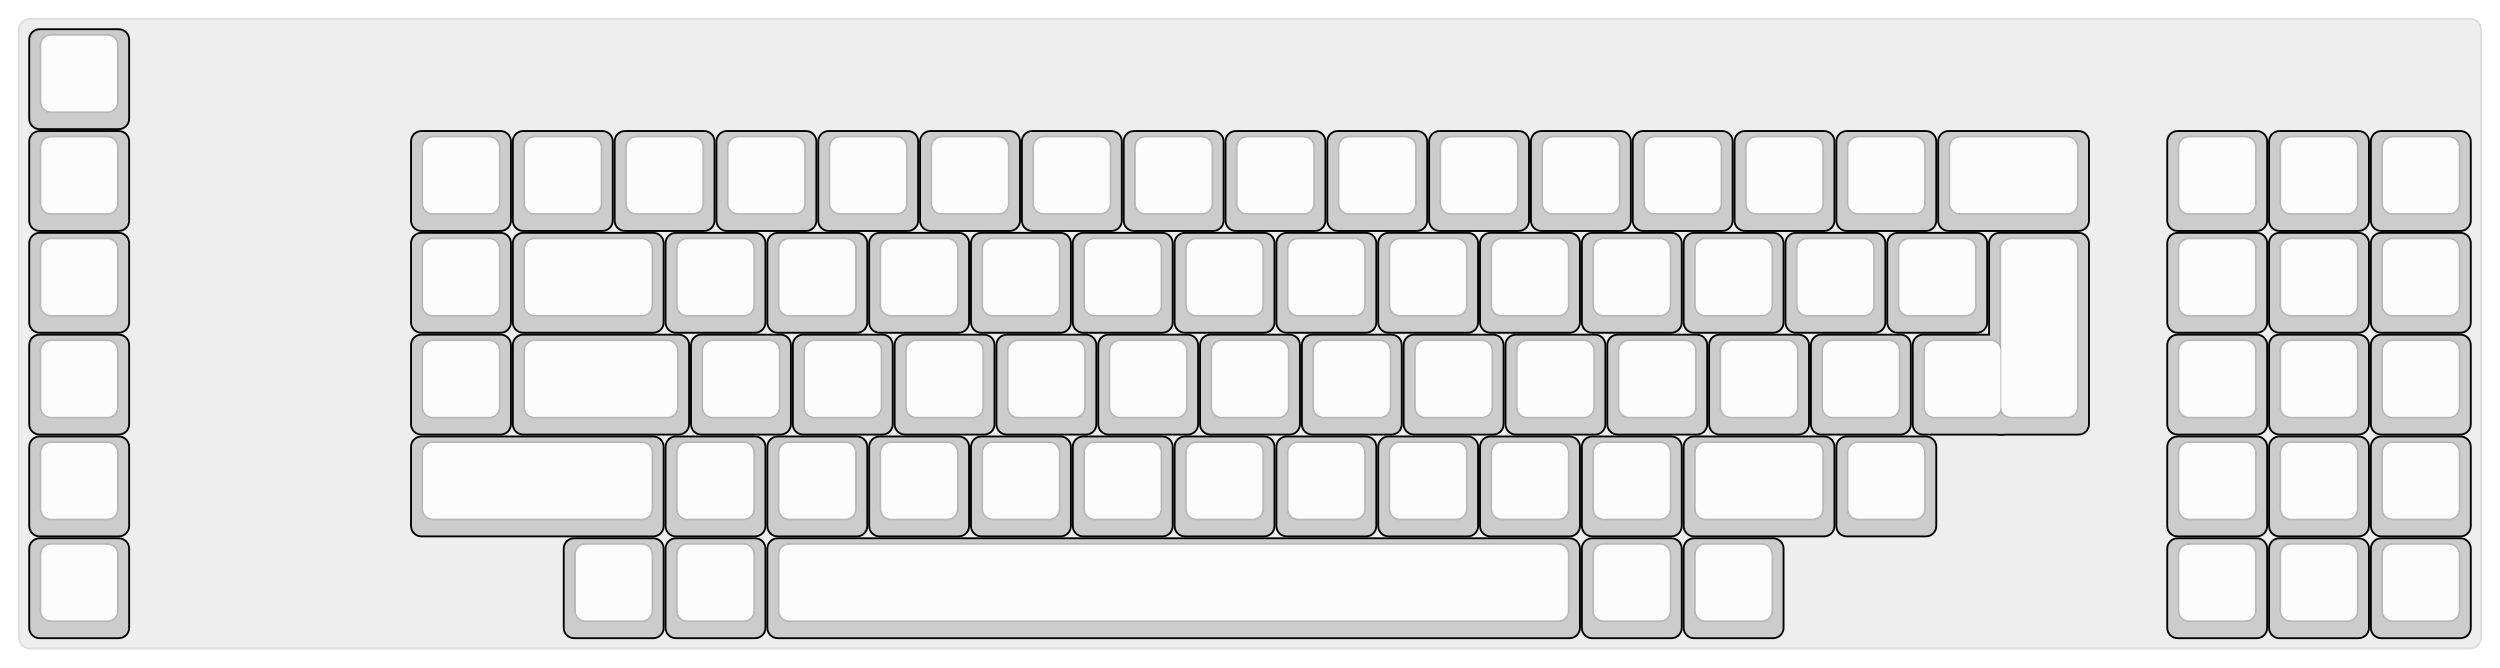
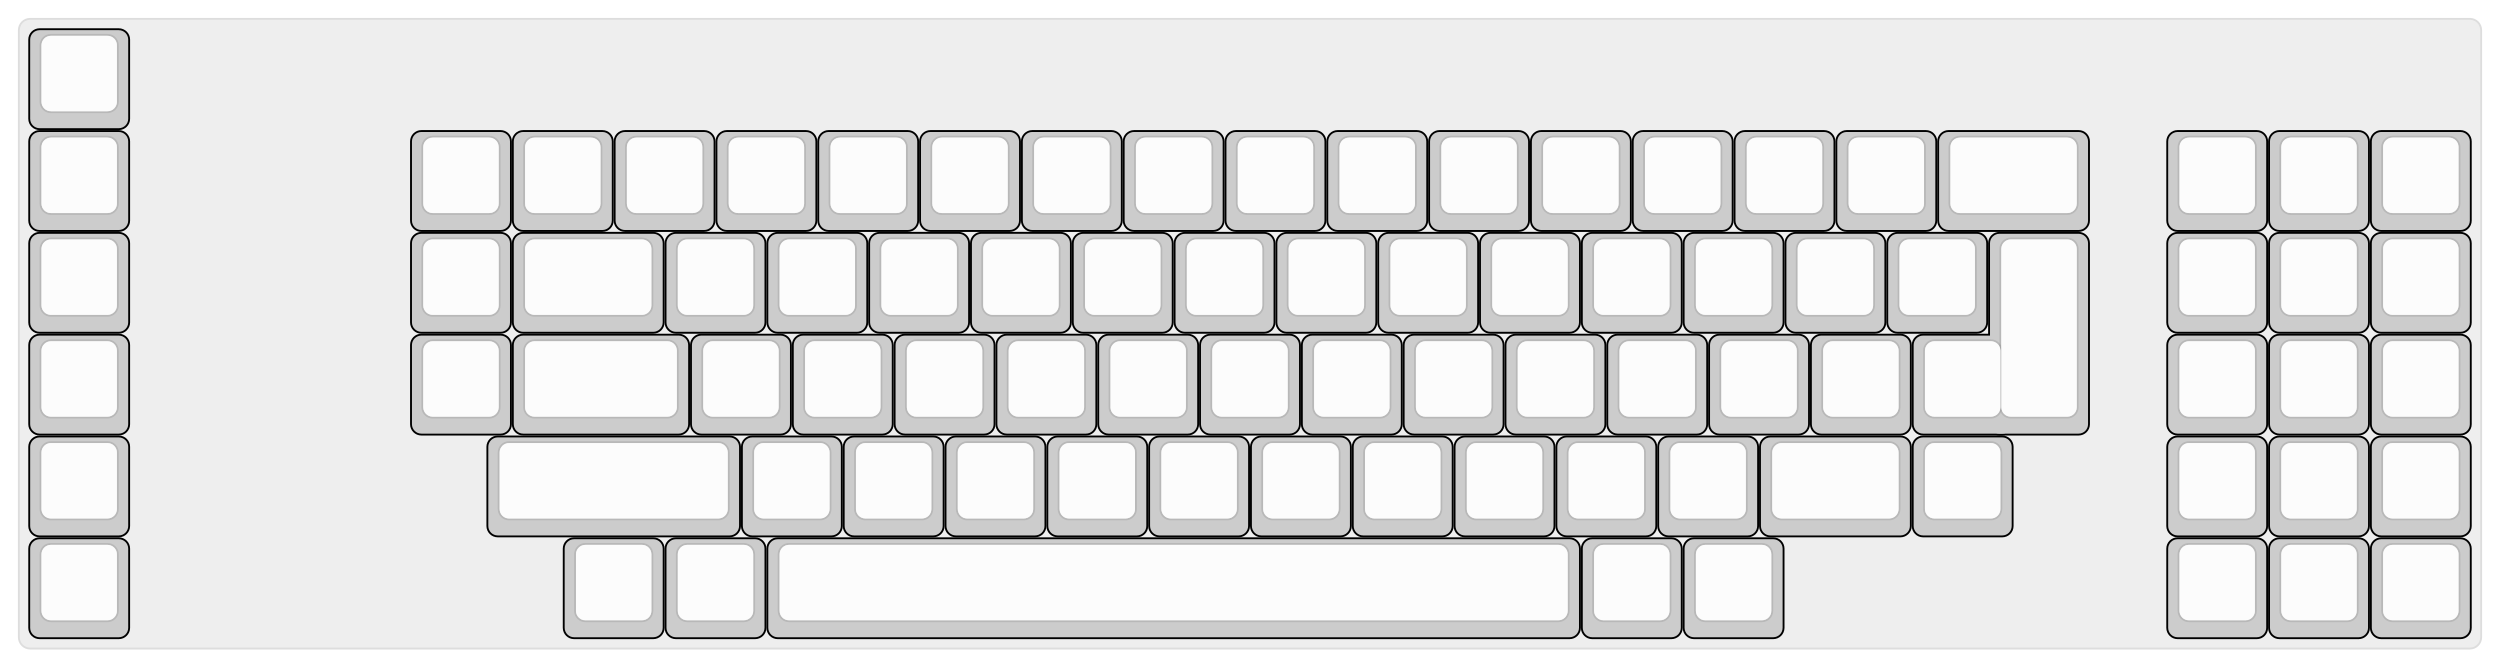
<svg xmlns="http://www.w3.org/2000/svg" xmlns:xlink="http://www.w3.org/1999/xlink" width="1326px" height="354px" viewBox="0 0 1326 354">
  <style type="text/css">
    .keycap .border { stroke: black; stroke-width: 2; }
    .keycap .inner.border { stroke: rgba(0,0,0,.1); }
    </style>
  <defs>
    <linearGradient id="DCS">
      <stop offset="0%" stop-color="black" stop-opacity="0" />
      <stop offset="40%" stop-color="black" stop-opacity="0.1" />
      <stop offset="60%" stop-color="black" stop-opacity="0.1" />
      <stop offset="100%" stop-color="black" stop-opacity="0" />
    </linearGradient>
    <linearGradient id="SPACE" x1="0%" x2="0%" y1="0%" y2="100%">
      <stop offset="0%" stop-color="black" stop-opacity="0.1" />
      <stop offset="20%" stop-color="black" stop-opacity="0.0" />
      <stop offset="40%" stop-color="black" stop-opacity="0.0" />
      <stop offset="100%" stop-color="black" stop-opacity="0.1" />
    </linearGradient>
    <radialGradient id="DSA">
      <stop offset="0%" stop-color="black" stop-opacity="0.1" />
      <stop offset="10%" stop-color="black" stop-opacity="0.1" />
      <stop offset="100%" stop-color="black" stop-opacity="0" />
    </radialGradient>
    <radialGradient id="SA" xlink:href="#DSA" />
  </defs>
  <g transform="translate(10,10)">
    <rect width="1306" height="334" stroke="#ddd" stroke-width="1" fill="#eeeeee" rx="6" />
    <g transform="translate(5,5)">
      <g class="  keycap">
        <rect x="1" y="1" width="52" height="52" rx="5" fill="#cccccc" class="outer border" />
        <rect x="1" y="1" width="52" height="52" rx="5" fill="#cccccc" />
        <rect x="7" y="4" width="40" height="40" rx="5" fill="#fcfcfc" class="inner border" />
        <rect x="7" y="4" width="40" height="40" rx="5" fill="#fcfcfc" />
      </g>
+       <g class=" decal keycap">
+ 
+    
+   </g>
      <g class="  keycap">
        <rect x="1" y="55" width="52" height="52" rx="5" fill="#cccccc" class="outer border" />
        <rect x="1" y="55" width="52" height="52" rx="5" fill="#cccccc" />
        <rect x="7" y="58" width="40" height="40" rx="5" fill="#fcfcfc" class="inner border" />
        <rect x="7" y="58" width="40" height="40" rx="5" fill="#fcfcfc" />
      </g>
+       <g class=" decal keycap">
+ 
+    
+   </g>
      <g class="  keycap">
        <rect x="203.5" y="55" width="52" height="52" rx="5" fill="#cccccc" class="outer border" />
        <rect x="203.5" y="55" width="52" height="52" rx="5" fill="#cccccc" />
        <rect x="209.5" y="58" width="40" height="40" rx="5" fill="#fcfcfc" class="inner border" />
        <rect x="209.5" y="58" width="40" height="40" rx="5" fill="#fcfcfc" />
      </g>
      <g class="  keycap">
        <rect x="257.5" y="55" width="52" height="52" rx="5" fill="#cccccc" class="outer border" />
        <rect x="257.5" y="55" width="52" height="52" rx="5" fill="#cccccc" />
        <rect x="263.5" y="58" width="40" height="40" rx="5" fill="#fcfcfc" class="inner border" />
        <rect x="263.5" y="58" width="40" height="40" rx="5" fill="#fcfcfc" />
      </g>
      <g class="  keycap">
        <rect x="311.5" y="55" width="52" height="52" rx="5" fill="#cccccc" class="outer border" />
        <rect x="311.5" y="55" width="52" height="52" rx="5" fill="#cccccc" />
        <rect x="317.5" y="58" width="40" height="40" rx="5" fill="#fcfcfc" class="inner border" />
        <rect x="317.5" y="58" width="40" height="40" rx="5" fill="#fcfcfc" />
      </g>
      <g class="  keycap">
        <rect x="365.5" y="55" width="52" height="52" rx="5" fill="#cccccc" class="outer border" />
        <rect x="365.5" y="55" width="52" height="52" rx="5" fill="#cccccc" />
        <rect x="371.5" y="58" width="40" height="40" rx="5" fill="#fcfcfc" class="inner border" />
        <rect x="371.5" y="58" width="40" height="40" rx="5" fill="#fcfcfc" />
      </g>
      <g class="  keycap">
        <rect x="419.5" y="55" width="52" height="52" rx="5" fill="#cccccc" class="outer border" />
        <rect x="419.5" y="55" width="52" height="52" rx="5" fill="#cccccc" />
        <rect x="425.5" y="58" width="40" height="40" rx="5" fill="#fcfcfc" class="inner border" />
        <rect x="425.5" y="58" width="40" height="40" rx="5" fill="#fcfcfc" />
      </g>
      <g class="  keycap">
        <rect x="473.5" y="55" width="52" height="52" rx="5" fill="#cccccc" class="outer border" />
        <rect x="473.5" y="55" width="52" height="52" rx="5" fill="#cccccc" />
        <rect x="479.5" y="58" width="40" height="40" rx="5" fill="#fcfcfc" class="inner border" />
        <rect x="479.5" y="58" width="40" height="40" rx="5" fill="#fcfcfc" />
      </g>
      <g class="  keycap">
        <rect x="527.5" y="55" width="52" height="52" rx="5" fill="#cccccc" class="outer border" />
        <rect x="527.5" y="55" width="52" height="52" rx="5" fill="#cccccc" />
        <rect x="533.5" y="58" width="40" height="40" rx="5" fill="#fcfcfc" class="inner border" />
        <rect x="533.5" y="58" width="40" height="40" rx="5" fill="#fcfcfc" />
      </g>
      <g class="  keycap">
        <rect x="581.5" y="55" width="52" height="52" rx="5" fill="#cccccc" class="outer border" />
        <rect x="581.5" y="55" width="52" height="52" rx="5" fill="#cccccc" />
        <rect x="587.5" y="58" width="40" height="40" rx="5" fill="#fcfcfc" class="inner border" />
        <rect x="587.5" y="58" width="40" height="40" rx="5" fill="#fcfcfc" />
      </g>
      <g class="  keycap">
        <rect x="635.5" y="55" width="52" height="52" rx="5" fill="#cccccc" class="outer border" />
        <rect x="635.5" y="55" width="52" height="52" rx="5" fill="#cccccc" />
        <rect x="641.5" y="58" width="40" height="40" rx="5" fill="#fcfcfc" class="inner border" />
        <rect x="641.5" y="58" width="40" height="40" rx="5" fill="#fcfcfc" />
      </g>
      <g class="  keycap">
        <rect x="689.5" y="55" width="52" height="52" rx="5" fill="#cccccc" class="outer border" />
        <rect x="689.5" y="55" width="52" height="52" rx="5" fill="#cccccc" />
        <rect x="695.5" y="58" width="40" height="40" rx="5" fill="#fcfcfc" class="inner border" />
        <rect x="695.5" y="58" width="40" height="40" rx="5" fill="#fcfcfc" />
      </g>
      <g class="  keycap">
        <rect x="743.5" y="55" width="52" height="52" rx="5" fill="#cccccc" class="outer border" />
        <rect x="743.5" y="55" width="52" height="52" rx="5" fill="#cccccc" />
        <rect x="749.5" y="58" width="40" height="40" rx="5" fill="#fcfcfc" class="inner border" />
        <rect x="749.5" y="58" width="40" height="40" rx="5" fill="#fcfcfc" />
      </g>
      <g class="  keycap">
        <rect x="797.5" y="55" width="52" height="52" rx="5" fill="#cccccc" class="outer border" />
        <rect x="797.5" y="55" width="52" height="52" rx="5" fill="#cccccc" />
        <rect x="803.5" y="58" width="40" height="40" rx="5" fill="#fcfcfc" class="inner border" />
        <rect x="803.5" y="58" width="40" height="40" rx="5" fill="#fcfcfc" />
      </g>
      <g class="  keycap">
        <rect x="851.5" y="55" width="52" height="52" rx="5" fill="#cccccc" class="outer border" />
        <rect x="851.5" y="55" width="52" height="52" rx="5" fill="#cccccc" />
        <rect x="857.5" y="58" width="40" height="40" rx="5" fill="#fcfcfc" class="inner border" />
        <rect x="857.5" y="58" width="40" height="40" rx="5" fill="#fcfcfc" />
      </g>
      <g class="  keycap">
        <rect x="905.5" y="55" width="52" height="52" rx="5" fill="#cccccc" class="outer border" />
        <rect x="905.5" y="55" width="52" height="52" rx="5" fill="#cccccc" />
        <rect x="911.5" y="58" width="40" height="40" rx="5" fill="#fcfcfc" class="inner border" />
        <rect x="911.5" y="58" width="40" height="40" rx="5" fill="#fcfcfc" />
      </g>
      <g class="  keycap">
        <rect x="959.5" y="55" width="52" height="52" rx="5" fill="#cccccc" class="outer border" />
        <rect x="959.5" y="55" width="52" height="52" rx="5" fill="#cccccc" />
        <rect x="965.5" y="58" width="40" height="40" rx="5" fill="#fcfcfc" class="inner border" />
        <rect x="965.5" y="58" width="40" height="40" rx="5" fill="#fcfcfc" />
      </g>
      <g class="  keycap">
        <rect x="1013.5" y="55" width="79" height="52" rx="5" fill="#cccccc" class="outer border" />
        <rect x="1013.5" y="55" width="79" height="52" rx="5" fill="#cccccc" />
        <rect x="1019.5" y="58" width="67" height="40" rx="5" fill="#fcfcfc" class="inner border" />
        <rect x="1019.5" y="58" width="67" height="40" rx="5" fill="#fcfcfc" />
      </g>
      <g class="  keycap">
        <rect x="1135" y="55" width="52" height="52" rx="5" fill="#cccccc" class="outer border" />
        <rect x="1135" y="55" width="52" height="52" rx="5" fill="#cccccc" />
        <rect x="1141" y="58" width="40" height="40" rx="5" fill="#fcfcfc" class="inner border" />
        <rect x="1141" y="58" width="40" height="40" rx="5" fill="#fcfcfc" />
      </g>
      <g class="  keycap">
        <rect x="1189" y="55" width="52" height="52" rx="5" fill="#cccccc" class="outer border" />
        <rect x="1189" y="55" width="52" height="52" rx="5" fill="#cccccc" />
        <rect x="1195" y="58" width="40" height="40" rx="5" fill="#fcfcfc" class="inner border" />
        <rect x="1195" y="58" width="40" height="40" rx="5" fill="#fcfcfc" />
      </g>
      <g class="  keycap">
        <rect x="1243" y="55" width="52" height="52" rx="5" fill="#cccccc" class="outer border" />
        <rect x="1243" y="55" width="52" height="52" rx="5" fill="#cccccc" />
        <rect x="1249" y="58" width="40" height="40" rx="5" fill="#fcfcfc" class="inner border" />
        <rect x="1249" y="58" width="40" height="40" rx="5" fill="#fcfcfc" />
      </g>
      <g class="  keycap">
        <rect x="1" y="109" width="52" height="52" rx="5" fill="#cccccc" class="outer border" />
        <rect x="1" y="109" width="52" height="52" rx="5" fill="#cccccc" />
        <rect x="7" y="112" width="40" height="40" rx="5" fill="#fcfcfc" class="inner border" />
        <rect x="7" y="112" width="40" height="40" rx="5" fill="#fcfcfc" />
      </g>
+       <g class=" decal keycap">
+ 
+    
+   </g>
      <g class="  keycap">
        <rect x="203.5" y="109" width="52" height="52" rx="5" fill="#cccccc" class="outer border" />
        <rect x="203.5" y="109" width="52" height="52" rx="5" fill="#cccccc" />
        <rect x="209.5" y="112" width="40" height="40" rx="5" fill="#fcfcfc" class="inner border" />
        <rect x="209.5" y="112" width="40" height="40" rx="5" fill="#fcfcfc" />
      </g>
      <g class="  keycap">
        <rect x="257.5" y="109" width="79" height="52" rx="5" fill="#cccccc" class="outer border" />
        <rect x="257.5" y="109" width="79" height="52" rx="5" fill="#cccccc" />
        <rect x="263.5" y="112" width="67" height="40" rx="5" fill="#fcfcfc" class="inner border" />
        <rect x="263.5" y="112" width="67" height="40" rx="5" fill="#fcfcfc" />
      </g>
      <g class="  keycap">
        <rect x="338.5" y="109" width="52" height="52" rx="5" fill="#cccccc" class="outer border" />
        <rect x="338.5" y="109" width="52" height="52" rx="5" fill="#cccccc" />
        <rect x="344.5" y="112" width="40" height="40" rx="5" fill="#fcfcfc" class="inner border" />
        <rect x="344.5" y="112" width="40" height="40" rx="5" fill="#fcfcfc" />
      </g>
      <g class="  keycap">
        <rect x="392.5" y="109" width="52" height="52" rx="5" fill="#cccccc" class="outer border" />
        <rect x="392.5" y="109" width="52" height="52" rx="5" fill="#cccccc" />
        <rect x="398.5" y="112" width="40" height="40" rx="5" fill="#fcfcfc" class="inner border" />
        <rect x="398.5" y="112" width="40" height="40" rx="5" fill="#fcfcfc" />
      </g>
      <g class="  keycap">
        <rect x="446.5" y="109" width="52" height="52" rx="5" fill="#cccccc" class="outer border" />
        <rect x="446.5" y="109" width="52" height="52" rx="5" fill="#cccccc" />
        <rect x="452.5" y="112" width="40" height="40" rx="5" fill="#fcfcfc" class="inner border" />
        <rect x="452.5" y="112" width="40" height="40" rx="5" fill="#fcfcfc" />
      </g>
      <g class="  keycap">
        <rect x="500.5" y="109" width="52" height="52" rx="5" fill="#cccccc" class="outer border" />
        <rect x="500.5" y="109" width="52" height="52" rx="5" fill="#cccccc" />
        <rect x="506.5" y="112" width="40" height="40" rx="5" fill="#fcfcfc" class="inner border" />
        <rect x="506.5" y="112" width="40" height="40" rx="5" fill="#fcfcfc" />
      </g>
      <g class="  keycap">
        <rect x="554.5" y="109" width="52" height="52" rx="5" fill="#cccccc" class="outer border" />
        <rect x="554.5" y="109" width="52" height="52" rx="5" fill="#cccccc" />
        <rect x="560.5" y="112" width="40" height="40" rx="5" fill="#fcfcfc" class="inner border" />
        <rect x="560.5" y="112" width="40" height="40" rx="5" fill="#fcfcfc" />
      </g>
      <g class="  keycap">
        <rect x="608.5" y="109" width="52" height="52" rx="5" fill="#cccccc" class="outer border" />
        <rect x="608.5" y="109" width="52" height="52" rx="5" fill="#cccccc" />
        <rect x="614.5" y="112" width="40" height="40" rx="5" fill="#fcfcfc" class="inner border" />
        <rect x="614.5" y="112" width="40" height="40" rx="5" fill="#fcfcfc" />
      </g>
      <g class="  keycap">
        <rect x="662.5" y="109" width="52" height="52" rx="5" fill="#cccccc" class="outer border" />
        <rect x="662.5" y="109" width="52" height="52" rx="5" fill="#cccccc" />
        <rect x="668.5" y="112" width="40" height="40" rx="5" fill="#fcfcfc" class="inner border" />
        <rect x="668.5" y="112" width="40" height="40" rx="5" fill="#fcfcfc" />
      </g>
      <g class="  keycap">
        <rect x="716.5" y="109" width="52" height="52" rx="5" fill="#cccccc" class="outer border" />
        <rect x="716.5" y="109" width="52" height="52" rx="5" fill="#cccccc" />
        <rect x="722.5" y="112" width="40" height="40" rx="5" fill="#fcfcfc" class="inner border" />
        <rect x="722.5" y="112" width="40" height="40" rx="5" fill="#fcfcfc" />
      </g>
      <g class="  keycap">
        <rect x="770.5" y="109" width="52" height="52" rx="5" fill="#cccccc" class="outer border" />
        <rect x="770.5" y="109" width="52" height="52" rx="5" fill="#cccccc" />
        <rect x="776.5" y="112" width="40" height="40" rx="5" fill="#fcfcfc" class="inner border" />
        <rect x="776.5" y="112" width="40" height="40" rx="5" fill="#fcfcfc" />
      </g>
      <g class="  keycap">
        <rect x="824.5" y="109" width="52" height="52" rx="5" fill="#cccccc" class="outer border" />
        <rect x="824.5" y="109" width="52" height="52" rx="5" fill="#cccccc" />
        <rect x="830.5" y="112" width="40" height="40" rx="5" fill="#fcfcfc" class="inner border" />
        <rect x="830.5" y="112" width="40" height="40" rx="5" fill="#fcfcfc" />
      </g>
      <g class="  keycap">
        <rect x="878.5" y="109" width="52" height="52" rx="5" fill="#cccccc" class="outer border" />
        <rect x="878.5" y="109" width="52" height="52" rx="5" fill="#cccccc" />
        <rect x="884.5" y="112" width="40" height="40" rx="5" fill="#fcfcfc" class="inner border" />
        <rect x="884.5" y="112" width="40" height="40" rx="5" fill="#fcfcfc" />
      </g>
      <g class="  keycap">
        <rect x="932.5" y="109" width="52" height="52" rx="5" fill="#cccccc" class="outer border" />
        <rect x="932.5" y="109" width="52" height="52" rx="5" fill="#cccccc" />
        <rect x="938.5" y="112" width="40" height="40" rx="5" fill="#fcfcfc" class="inner border" />
        <rect x="938.5" y="112" width="40" height="40" rx="5" fill="#fcfcfc" />
      </g>
      <g class="  keycap">
        <rect x="986.5" y="109" width="52" height="52" rx="5" fill="#cccccc" class="outer border" />
        <rect x="986.5" y="109" width="52" height="52" rx="5" fill="#cccccc" />
        <rect x="992.5" y="112" width="40" height="40" rx="5" fill="#fcfcfc" class="inner border" />
        <rect x="992.5" y="112" width="40" height="40" rx="5" fill="#fcfcfc" />
      </g>
      <g class="  keycap">
        <rect x="1040.5" y="109" width="52" height="106" rx="5" fill="#cccccc" class="outer border" />
        <rect x="1000" y="163" width="52" height="52" rx="5" fill="#cccccc" class="outer border" />
        <rect x="1040.5" y="109" width="52" height="106" rx="5" fill="#cccccc" />
        <rect x="1000" y="163" width="52" height="52" rx="5" fill="#cccccc" />
        <rect x="1046.5" y="112" width="40" height="94" rx="5" fill="#fcfcfc" class="inner border" />
        <rect x="1006" y="166" width="40" height="40" rx="5" fill="#fcfcfc" class="inner border" />
        <rect x="1046.5" y="112" width="40" height="94" rx="5" fill="#fcfcfc" />
        <rect x="1006" y="166" width="40" height="40" rx="5" fill="#fcfcfc" />
      </g>
      <g class="  keycap">
        <rect x="1135" y="109" width="52" height="52" rx="5" fill="#cccccc" class="outer border" />
        <rect x="1135" y="109" width="52" height="52" rx="5" fill="#cccccc" />
        <rect x="1141" y="112" width="40" height="40" rx="5" fill="#fcfcfc" class="inner border" />
        <rect x="1141" y="112" width="40" height="40" rx="5" fill="#fcfcfc" />
      </g>
      <g class="  keycap">
        <rect x="1189" y="109" width="52" height="52" rx="5" fill="#cccccc" class="outer border" />
        <rect x="1189" y="109" width="52" height="52" rx="5" fill="#cccccc" />
        <rect x="1195" y="112" width="40" height="40" rx="5" fill="#fcfcfc" class="inner border" />
        <rect x="1195" y="112" width="40" height="40" rx="5" fill="#fcfcfc" />
      </g>
      <g class="  keycap">
        <rect x="1243" y="109" width="52" height="52" rx="5" fill="#cccccc" class="outer border" />
        <rect x="1243" y="109" width="52" height="52" rx="5" fill="#cccccc" />
        <rect x="1249" y="112" width="40" height="40" rx="5" fill="#fcfcfc" class="inner border" />
        <rect x="1249" y="112" width="40" height="40" rx="5" fill="#fcfcfc" />
      </g>
      <g class="  keycap">
        <rect x="1" y="163" width="52" height="52" rx="5" fill="#cccccc" class="outer border" />
        <rect x="1" y="163" width="52" height="52" rx="5" fill="#cccccc" />
        <rect x="7" y="166" width="40" height="40" rx="5" fill="#fcfcfc" class="inner border" />
        <rect x="7" y="166" width="40" height="40" rx="5" fill="#fcfcfc" />
      </g>
+       <g class=" decal keycap">
+ 
+    
+   </g>
      <g class="  keycap">
        <rect x="203.5" y="163" width="52" height="52" rx="5" fill="#cccccc" class="outer border" />
        <rect x="203.5" y="163" width="52" height="52" rx="5" fill="#cccccc" />
        <rect x="209.5" y="166" width="40" height="40" rx="5" fill="#fcfcfc" class="inner border" />
        <rect x="209.5" y="166" width="40" height="40" rx="5" fill="#fcfcfc" />
      </g>
      <g class="  keycap">
        <rect x="257.5" y="163" width="92.5" height="52" rx="5" fill="#cccccc" class="outer border" />
        <rect x="257.5" y="163" width="92.5" height="52" rx="5" fill="#cccccc" />
        <rect x="263.5" y="166" width="80.5" height="40" rx="5" fill="#fcfcfc" class="inner border" />
        <rect x="263.5" y="166" width="80.5" height="40" rx="5" fill="#fcfcfc" />
      </g>
      <g class="  keycap">
        <rect x="352" y="163" width="52" height="52" rx="5" fill="#cccccc" class="outer border" />
        <rect x="352" y="163" width="52" height="52" rx="5" fill="#cccccc" />
        <rect x="358" y="166" width="40" height="40" rx="5" fill="#fcfcfc" class="inner border" />
        <rect x="358" y="166" width="40" height="40" rx="5" fill="#fcfcfc" />
      </g>
      <g class="  keycap">
        <rect x="406" y="163" width="52" height="52" rx="5" fill="#cccccc" class="outer border" />
        <rect x="406" y="163" width="52" height="52" rx="5" fill="#cccccc" />
        <rect x="412" y="166" width="40" height="40" rx="5" fill="#fcfcfc" class="inner border" />
        <rect x="412" y="166" width="40" height="40" rx="5" fill="#fcfcfc" />
      </g>
      <g class="  keycap">
        <rect x="460" y="163" width="52" height="52" rx="5" fill="#cccccc" class="outer border" />
        <rect x="460" y="163" width="52" height="52" rx="5" fill="#cccccc" />
        <rect x="466" y="166" width="40" height="40" rx="5" fill="#fcfcfc" class="inner border" />
        <rect x="466" y="166" width="40" height="40" rx="5" fill="#fcfcfc" />
      </g>
      <g class="  keycap">
        <rect x="514" y="163" width="52" height="52" rx="5" fill="#cccccc" class="outer border" />
        <rect x="514" y="163" width="52" height="52" rx="5" fill="#cccccc" />
        <rect x="520" y="166" width="40" height="40" rx="5" fill="#fcfcfc" class="inner border" />
        <rect x="520" y="166" width="40" height="40" rx="5" fill="#fcfcfc" />
      </g>
      <g class="  keycap">
        <rect x="568" y="163" width="52" height="52" rx="5" fill="#cccccc" class="outer border" />
        <rect x="568" y="163" width="52" height="52" rx="5" fill="#cccccc" />
        <rect x="574" y="166" width="40" height="40" rx="5" fill="#fcfcfc" class="inner border" />
        <rect x="574" y="166" width="40" height="40" rx="5" fill="#fcfcfc" />
      </g>
      <g class="  keycap">
        <rect x="622" y="163" width="52" height="52" rx="5" fill="#cccccc" class="outer border" />
        <rect x="622" y="163" width="52" height="52" rx="5" fill="#cccccc" />
        <rect x="628" y="166" width="40" height="40" rx="5" fill="#fcfcfc" class="inner border" />
        <rect x="628" y="166" width="40" height="40" rx="5" fill="#fcfcfc" />
      </g>
      <g class="  keycap">
        <rect x="676" y="163" width="52" height="52" rx="5" fill="#cccccc" class="outer border" />
        <rect x="676" y="163" width="52" height="52" rx="5" fill="#cccccc" />
        <rect x="682" y="166" width="40" height="40" rx="5" fill="#fcfcfc" class="inner border" />
        <rect x="682" y="166" width="40" height="40" rx="5" fill="#fcfcfc" />
      </g>
      <g class="  keycap">
        <rect x="730" y="163" width="52" height="52" rx="5" fill="#cccccc" class="outer border" />
        <rect x="730" y="163" width="52" height="52" rx="5" fill="#cccccc" />
        <rect x="736" y="166" width="40" height="40" rx="5" fill="#fcfcfc" class="inner border" />
        <rect x="736" y="166" width="40" height="40" rx="5" fill="#fcfcfc" />
      </g>
      <g class="  keycap">
        <rect x="784" y="163" width="52" height="52" rx="5" fill="#cccccc" class="outer border" />
        <rect x="784" y="163" width="52" height="52" rx="5" fill="#cccccc" />
        <rect x="790" y="166" width="40" height="40" rx="5" fill="#fcfcfc" class="inner border" />
        <rect x="790" y="166" width="40" height="40" rx="5" fill="#fcfcfc" />
      </g>
      <g class="  keycap">
        <rect x="838" y="163" width="52" height="52" rx="5" fill="#cccccc" class="outer border" />
        <rect x="838" y="163" width="52" height="52" rx="5" fill="#cccccc" />
        <rect x="844" y="166" width="40" height="40" rx="5" fill="#fcfcfc" class="inner border" />
        <rect x="844" y="166" width="40" height="40" rx="5" fill="#fcfcfc" />
      </g>
      <g class="  keycap">
        <rect x="892" y="163" width="52" height="52" rx="5" fill="#cccccc" class="outer border" />
        <rect x="892" y="163" width="52" height="52" rx="5" fill="#cccccc" />
        <rect x="898" y="166" width="40" height="40" rx="5" fill="#fcfcfc" class="inner border" />
        <rect x="898" y="166" width="40" height="40" rx="5" fill="#fcfcfc" />
      </g>
      <g class="  keycap">
        <rect x="946" y="163" width="52" height="52" rx="5" fill="#cccccc" class="outer border" />
        <rect x="946" y="163" width="52" height="52" rx="5" fill="#cccccc" />
        <rect x="952" y="166" width="40" height="40" rx="5" fill="#fcfcfc" class="inner border" />
        <rect x="952" y="166" width="40" height="40" rx="5" fill="#fcfcfc" />
      </g>
      <g class="  keycap">
        <rect x="1135" y="163" width="52" height="52" rx="5" fill="#cccccc" class="outer border" />
        <rect x="1135" y="163" width="52" height="52" rx="5" fill="#cccccc" />
        <rect x="1141" y="166" width="40" height="40" rx="5" fill="#fcfcfc" class="inner border" />
        <rect x="1141" y="166" width="40" height="40" rx="5" fill="#fcfcfc" />
      </g>
      <g class="  keycap">
        <rect x="1189" y="163" width="52" height="52" rx="5" fill="#cccccc" class="outer border" />
        <rect x="1189" y="163" width="52" height="52" rx="5" fill="#cccccc" />
        <rect x="1195" y="166" width="40" height="40" rx="5" fill="#fcfcfc" class="inner border" />
        <rect x="1195" y="166" width="40" height="40" rx="5" fill="#fcfcfc" />
      </g>
      <g class="  keycap">
        <rect x="1243" y="163" width="52" height="52" rx="5" fill="#cccccc" class="outer border" />
        <rect x="1243" y="163" width="52" height="52" rx="5" fill="#cccccc" />
        <rect x="1249" y="166" width="40" height="40" rx="5" fill="#fcfcfc" class="inner border" />
        <rect x="1249" y="166" width="40" height="40" rx="5" fill="#fcfcfc" />
      </g>
      <g class="  keycap">
        <rect x="1" y="217" width="52" height="52" rx="5" fill="#cccccc" class="outer border" />
        <rect x="1" y="217" width="52" height="52" rx="5" fill="#cccccc" />
        <rect x="7" y="220" width="40" height="40" rx="5" fill="#fcfcfc" class="inner border" />
        <rect x="7" y="220" width="40" height="40" rx="5" fill="#fcfcfc" />
      </g>
-       <g class="  keycap">
-         <rect x="203.5" y="217" width="133" height="52" rx="5" fill="#cccccc" class="outer border" />
-         <rect x="203.5" y="217" width="133" height="52" rx="5" fill="#cccccc" />
-         <rect x="209.5" y="220" width="121" height="40" rx="5" fill="#fcfcfc" class="inner border" />
-         <rect x="209.5" y="220" width="121" height="40" rx="5" fill="#fcfcfc" />
-       </g>
-       <g class="  keycap">
-         <rect x="338.5" y="217" width="52" height="52" rx="5" fill="#cccccc" class="outer border" />
-         <rect x="338.5" y="217" width="52" height="52" rx="5" fill="#cccccc" />
-         <rect x="344.5" y="220" width="40" height="40" rx="5" fill="#fcfcfc" class="inner border" />
-         <rect x="344.5" y="220" width="40" height="40" rx="5" fill="#fcfcfc" />
-       </g>
-       <g class="  keycap">
-         <rect x="392.5" y="217" width="52" height="52" rx="5" fill="#cccccc" class="outer border" />
-         <rect x="392.5" y="217" width="52" height="52" rx="5" fill="#cccccc" />
-         <rect x="398.5" y="220" width="40" height="40" rx="5" fill="#fcfcfc" class="inner border" />
-         <rect x="398.5" y="220" width="40" height="40" rx="5" fill="#fcfcfc" />
-       </g>
-       <g class="  keycap">
-         <rect x="446.5" y="217" width="52" height="52" rx="5" fill="#cccccc" class="outer border" />
-         <rect x="446.5" y="217" width="52" height="52" rx="5" fill="#cccccc" />
-         <rect x="452.5" y="220" width="40" height="40" rx="5" fill="#fcfcfc" class="inner border" />
-         <rect x="452.5" y="220" width="40" height="40" rx="5" fill="#fcfcfc" />
-       </g>
-       <g class="  keycap">
-         <rect x="500.5" y="217" width="52" height="52" rx="5" fill="#cccccc" class="outer border" />
-         <rect x="500.5" y="217" width="52" height="52" rx="5" fill="#cccccc" />
-         <rect x="506.5" y="220" width="40" height="40" rx="5" fill="#fcfcfc" class="inner border" />
-         <rect x="506.5" y="220" width="40" height="40" rx="5" fill="#fcfcfc" />
-       </g>
-       <g class="  keycap">
-         <rect x="554.5" y="217" width="52" height="52" rx="5" fill="#cccccc" class="outer border" />
-         <rect x="554.5" y="217" width="52" height="52" rx="5" fill="#cccccc" />
-         <rect x="560.5" y="220" width="40" height="40" rx="5" fill="#fcfcfc" class="inner border" />
-         <rect x="560.5" y="220" width="40" height="40" rx="5" fill="#fcfcfc" />
-       </g>
-       <g class="  keycap">
-         <rect x="608.5" y="217" width="52" height="52" rx="5" fill="#cccccc" class="outer border" />
-         <rect x="608.5" y="217" width="52" height="52" rx="5" fill="#cccccc" />
-         <rect x="614.5" y="220" width="40" height="40" rx="5" fill="#fcfcfc" class="inner border" />
-         <rect x="614.5" y="220" width="40" height="40" rx="5" fill="#fcfcfc" />
-       </g>
-       <g class="  keycap">
-         <rect x="662.5" y="217" width="52" height="52" rx="5" fill="#cccccc" class="outer border" />
-         <rect x="662.5" y="217" width="52" height="52" rx="5" fill="#cccccc" />
-         <rect x="668.5" y="220" width="40" height="40" rx="5" fill="#fcfcfc" class="inner border" />
-         <rect x="668.5" y="220" width="40" height="40" rx="5" fill="#fcfcfc" />
-       </g>
-       <g class="  keycap">
-         <rect x="716.5" y="217" width="52" height="52" rx="5" fill="#cccccc" class="outer border" />
-         <rect x="716.5" y="217" width="52" height="52" rx="5" fill="#cccccc" />
-         <rect x="722.5" y="220" width="40" height="40" rx="5" fill="#fcfcfc" class="inner border" />
-         <rect x="722.5" y="220" width="40" height="40" rx="5" fill="#fcfcfc" />
-       </g>
-       <g class="  keycap">
-         <rect x="770.5" y="217" width="52" height="52" rx="5" fill="#cccccc" class="outer border" />
-         <rect x="770.5" y="217" width="52" height="52" rx="5" fill="#cccccc" />
-         <rect x="776.5" y="220" width="40" height="40" rx="5" fill="#fcfcfc" class="inner border" />
-         <rect x="776.5" y="220" width="40" height="40" rx="5" fill="#fcfcfc" />
-       </g>
-       <g class="  keycap">
-         <rect x="824.5" y="217" width="52" height="52" rx="5" fill="#cccccc" class="outer border" />
-         <rect x="824.5" y="217" width="52" height="52" rx="5" fill="#cccccc" />
-         <rect x="830.5" y="220" width="40" height="40" rx="5" fill="#fcfcfc" class="inner border" />
-         <rect x="830.5" y="220" width="40" height="40" rx="5" fill="#fcfcfc" />
-       </g>
-       <g class="  keycap">
-         <rect x="878.5" y="217" width="79" height="52" rx="5" fill="#cccccc" class="outer border" />
-         <rect x="878.5" y="217" width="79" height="52" rx="5" fill="#cccccc" />
-         <rect x="884.5" y="220" width="67" height="40" rx="5" fill="#fcfcfc" class="inner border" />
-         <rect x="884.5" y="220" width="67" height="40" rx="5" fill="#fcfcfc" />
-       </g>
-       <g class="  keycap">
-         <rect x="959.5" y="217" width="52" height="52" rx="5" fill="#cccccc" class="outer border" />
-         <rect x="959.5" y="217" width="52" height="52" rx="5" fill="#cccccc" />
-         <rect x="965.5" y="220" width="40" height="40" rx="5" fill="#fcfcfc" class="inner border" />
-         <rect x="965.5" y="220" width="40" height="40" rx="5" fill="#fcfcfc" />
+       <g class=" decal keycap">
+ 
+    
+   </g>
+       <g class="  keycap">
+         <rect x="244" y="217" width="133" height="52" rx="5" fill="#cccccc" class="outer border" />
+         <rect x="244" y="217" width="133" height="52" rx="5" fill="#cccccc" />
+         <rect x="250" y="220" width="121" height="40" rx="5" fill="#fcfcfc" class="inner border" />
+         <rect x="250" y="220" width="121" height="40" rx="5" fill="#fcfcfc" />
+       </g>
+       <g class="  keycap">
+         <rect x="379" y="217" width="52" height="52" rx="5" fill="#cccccc" class="outer border" />
+         <rect x="379" y="217" width="52" height="52" rx="5" fill="#cccccc" />
+         <rect x="385" y="220" width="40" height="40" rx="5" fill="#fcfcfc" class="inner border" />
+         <rect x="385" y="220" width="40" height="40" rx="5" fill="#fcfcfc" />
+       </g>
+       <g class="  keycap">
+         <rect x="433" y="217" width="52" height="52" rx="5" fill="#cccccc" class="outer border" />
+         <rect x="433" y="217" width="52" height="52" rx="5" fill="#cccccc" />
+         <rect x="439" y="220" width="40" height="40" rx="5" fill="#fcfcfc" class="inner border" />
+         <rect x="439" y="220" width="40" height="40" rx="5" fill="#fcfcfc" />
+       </g>
+       <g class="  keycap">
+         <rect x="487" y="217" width="52" height="52" rx="5" fill="#cccccc" class="outer border" />
+         <rect x="487" y="217" width="52" height="52" rx="5" fill="#cccccc" />
+         <rect x="493" y="220" width="40" height="40" rx="5" fill="#fcfcfc" class="inner border" />
+         <rect x="493" y="220" width="40" height="40" rx="5" fill="#fcfcfc" />
+       </g>
+       <g class="  keycap">
+         <rect x="541" y="217" width="52" height="52" rx="5" fill="#cccccc" class="outer border" />
+         <rect x="541" y="217" width="52" height="52" rx="5" fill="#cccccc" />
+         <rect x="547" y="220" width="40" height="40" rx="5" fill="#fcfcfc" class="inner border" />
+         <rect x="547" y="220" width="40" height="40" rx="5" fill="#fcfcfc" />
+       </g>
+       <g class="  keycap">
+         <rect x="595" y="217" width="52" height="52" rx="5" fill="#cccccc" class="outer border" />
+         <rect x="595" y="217" width="52" height="52" rx="5" fill="#cccccc" />
+         <rect x="601" y="220" width="40" height="40" rx="5" fill="#fcfcfc" class="inner border" />
+         <rect x="601" y="220" width="40" height="40" rx="5" fill="#fcfcfc" />
+       </g>
+       <g class="  keycap">
+         <rect x="649" y="217" width="52" height="52" rx="5" fill="#cccccc" class="outer border" />
+         <rect x="649" y="217" width="52" height="52" rx="5" fill="#cccccc" />
+         <rect x="655" y="220" width="40" height="40" rx="5" fill="#fcfcfc" class="inner border" />
+         <rect x="655" y="220" width="40" height="40" rx="5" fill="#fcfcfc" />
+       </g>
+       <g class="  keycap">
+         <rect x="703" y="217" width="52" height="52" rx="5" fill="#cccccc" class="outer border" />
+         <rect x="703" y="217" width="52" height="52" rx="5" fill="#cccccc" />
+         <rect x="709" y="220" width="40" height="40" rx="5" fill="#fcfcfc" class="inner border" />
+         <rect x="709" y="220" width="40" height="40" rx="5" fill="#fcfcfc" />
+       </g>
+       <g class="  keycap">
+         <rect x="757" y="217" width="52" height="52" rx="5" fill="#cccccc" class="outer border" />
+         <rect x="757" y="217" width="52" height="52" rx="5" fill="#cccccc" />
+         <rect x="763" y="220" width="40" height="40" rx="5" fill="#fcfcfc" class="inner border" />
+         <rect x="763" y="220" width="40" height="40" rx="5" fill="#fcfcfc" />
+       </g>
+       <g class="  keycap">
+         <rect x="811" y="217" width="52" height="52" rx="5" fill="#cccccc" class="outer border" />
+         <rect x="811" y="217" width="52" height="52" rx="5" fill="#cccccc" />
+         <rect x="817" y="220" width="40" height="40" rx="5" fill="#fcfcfc" class="inner border" />
+         <rect x="817" y="220" width="40" height="40" rx="5" fill="#fcfcfc" />
+       </g>
+       <g class="  keycap">
+         <rect x="865" y="217" width="52" height="52" rx="5" fill="#cccccc" class="outer border" />
+         <rect x="865" y="217" width="52" height="52" rx="5" fill="#cccccc" />
+         <rect x="871" y="220" width="40" height="40" rx="5" fill="#fcfcfc" class="inner border" />
+         <rect x="871" y="220" width="40" height="40" rx="5" fill="#fcfcfc" />
+       </g>
+       <g class="  keycap">
+         <rect x="919" y="217" width="79" height="52" rx="5" fill="#cccccc" class="outer border" />
+         <rect x="919" y="217" width="79" height="52" rx="5" fill="#cccccc" />
+         <rect x="925" y="220" width="67" height="40" rx="5" fill="#fcfcfc" class="inner border" />
+         <rect x="925" y="220" width="67" height="40" rx="5" fill="#fcfcfc" />
+       </g>
+       <g class="  keycap">
+         <rect x="1000" y="217" width="52" height="52" rx="5" fill="#cccccc" class="outer border" />
+         <rect x="1000" y="217" width="52" height="52" rx="5" fill="#cccccc" />
+         <rect x="1006" y="220" width="40" height="40" rx="5" fill="#fcfcfc" class="inner border" />
+         <rect x="1006" y="220" width="40" height="40" rx="5" fill="#fcfcfc" />
      </g>
      <g class="  keycap">
        <rect x="1135" y="217" width="52" height="52" rx="5" fill="#cccccc" class="outer border" />
        <rect x="1135" y="217" width="52" height="52" rx="5" fill="#cccccc" />
        <rect x="1141" y="220" width="40" height="40" rx="5" fill="#fcfcfc" class="inner border" />
        <rect x="1141" y="220" width="40" height="40" rx="5" fill="#fcfcfc" />
      </g>
      <g class="  keycap">
        <rect x="1189" y="217" width="52" height="52" rx="5" fill="#cccccc" class="outer border" />
        <rect x="1189" y="217" width="52" height="52" rx="5" fill="#cccccc" />
        <rect x="1195" y="220" width="40" height="40" rx="5" fill="#fcfcfc" class="inner border" />
        <rect x="1195" y="220" width="40" height="40" rx="5" fill="#fcfcfc" />
      </g>
      <g class="  keycap">
        <rect x="1243" y="217" width="52" height="52" rx="5" fill="#cccccc" class="outer border" />
        <rect x="1243" y="217" width="52" height="52" rx="5" fill="#cccccc" />
        <rect x="1249" y="220" width="40" height="40" rx="5" fill="#fcfcfc" class="inner border" />
        <rect x="1249" y="220" width="40" height="40" rx="5" fill="#fcfcfc" />
      </g>
      <g class="  keycap">
        <rect x="1" y="271" width="52" height="52" rx="5" fill="#cccccc" class="outer border" />
        <rect x="1" y="271" width="52" height="52" rx="5" fill="#cccccc" />
        <rect x="7" y="274" width="40" height="40" rx="5" fill="#fcfcfc" class="inner border" />
        <rect x="7" y="274" width="40" height="40" rx="5" fill="#fcfcfc" />
      </g>
+       <g class=" decal keycap">
+ 
+    
+   </g>
      <g class="  keycap">
        <rect x="284.5" y="271" width="52" height="52" rx="5" fill="#cccccc" class="outer border" />
        <rect x="284.5" y="271" width="52" height="52" rx="5" fill="#cccccc" />
        <rect x="290.5" y="274" width="40" height="40" rx="5" fill="#fcfcfc" class="inner border" />
        <rect x="290.5" y="274" width="40" height="40" rx="5" fill="#fcfcfc" />
      </g>
      <g class="  keycap">
        <rect x="338.5" y="271" width="52" height="52" rx="5" fill="#cccccc" class="outer border" />
        <rect x="338.5" y="271" width="52" height="52" rx="5" fill="#cccccc" />
        <rect x="344.5" y="274" width="40" height="40" rx="5" fill="#fcfcfc" class="inner border" />
        <rect x="344.5" y="274" width="40" height="40" rx="5" fill="#fcfcfc" />
      </g>
      <g class="  keycap">
        <rect x="392.5" y="271" width="430" height="52" rx="5" fill="#cccccc" class="outer border" />
        <rect x="392.5" y="271" width="430" height="52" rx="5" fill="#cccccc" />
        <rect x="398.5" y="274" width="418" height="40" rx="5" fill="#fcfcfc" class="inner border" />
        <rect x="398.5" y="274" width="418" height="40" rx="5" fill="#fcfcfc" />
      </g>
      <g class="  keycap">
        <rect x="824.5" y="271" width="52" height="52" rx="5" fill="#cccccc" class="outer border" />
        <rect x="824.5" y="271" width="52" height="52" rx="5" fill="#cccccc" />
        <rect x="830.5" y="274" width="40" height="40" rx="5" fill="#fcfcfc" class="inner border" />
        <rect x="830.5" y="274" width="40" height="40" rx="5" fill="#fcfcfc" />
      </g>
      <g class="  keycap">
        <rect x="878.5" y="271" width="52" height="52" rx="5" fill="#cccccc" class="outer border" />
        <rect x="878.5" y="271" width="52" height="52" rx="5" fill="#cccccc" />
        <rect x="884.5" y="274" width="40" height="40" rx="5" fill="#fcfcfc" class="inner border" />
        <rect x="884.5" y="274" width="40" height="40" rx="5" fill="#fcfcfc" />
      </g>
      <g class="  keycap">
        <rect x="1135" y="271" width="52" height="52" rx="5" fill="#cccccc" class="outer border" />
        <rect x="1135" y="271" width="52" height="52" rx="5" fill="#cccccc" />
        <rect x="1141" y="274" width="40" height="40" rx="5" fill="#fcfcfc" class="inner border" />
        <rect x="1141" y="274" width="40" height="40" rx="5" fill="#fcfcfc" />
      </g>
      <g class="  keycap">
        <rect x="1189" y="271" width="52" height="52" rx="5" fill="#cccccc" class="outer border" />
        <rect x="1189" y="271" width="52" height="52" rx="5" fill="#cccccc" />
        <rect x="1195" y="274" width="40" height="40" rx="5" fill="#fcfcfc" class="inner border" />
        <rect x="1195" y="274" width="40" height="40" rx="5" fill="#fcfcfc" />
      </g>
      <g class="  keycap">
        <rect x="1243" y="271" width="52" height="52" rx="5" fill="#cccccc" class="outer border" />
        <rect x="1243" y="271" width="52" height="52" rx="5" fill="#cccccc" />
        <rect x="1249" y="274" width="40" height="40" rx="5" fill="#fcfcfc" class="inner border" />
        <rect x="1249" y="274" width="40" height="40" rx="5" fill="#fcfcfc" />
      </g>
    </g>
  </g>
</svg>
